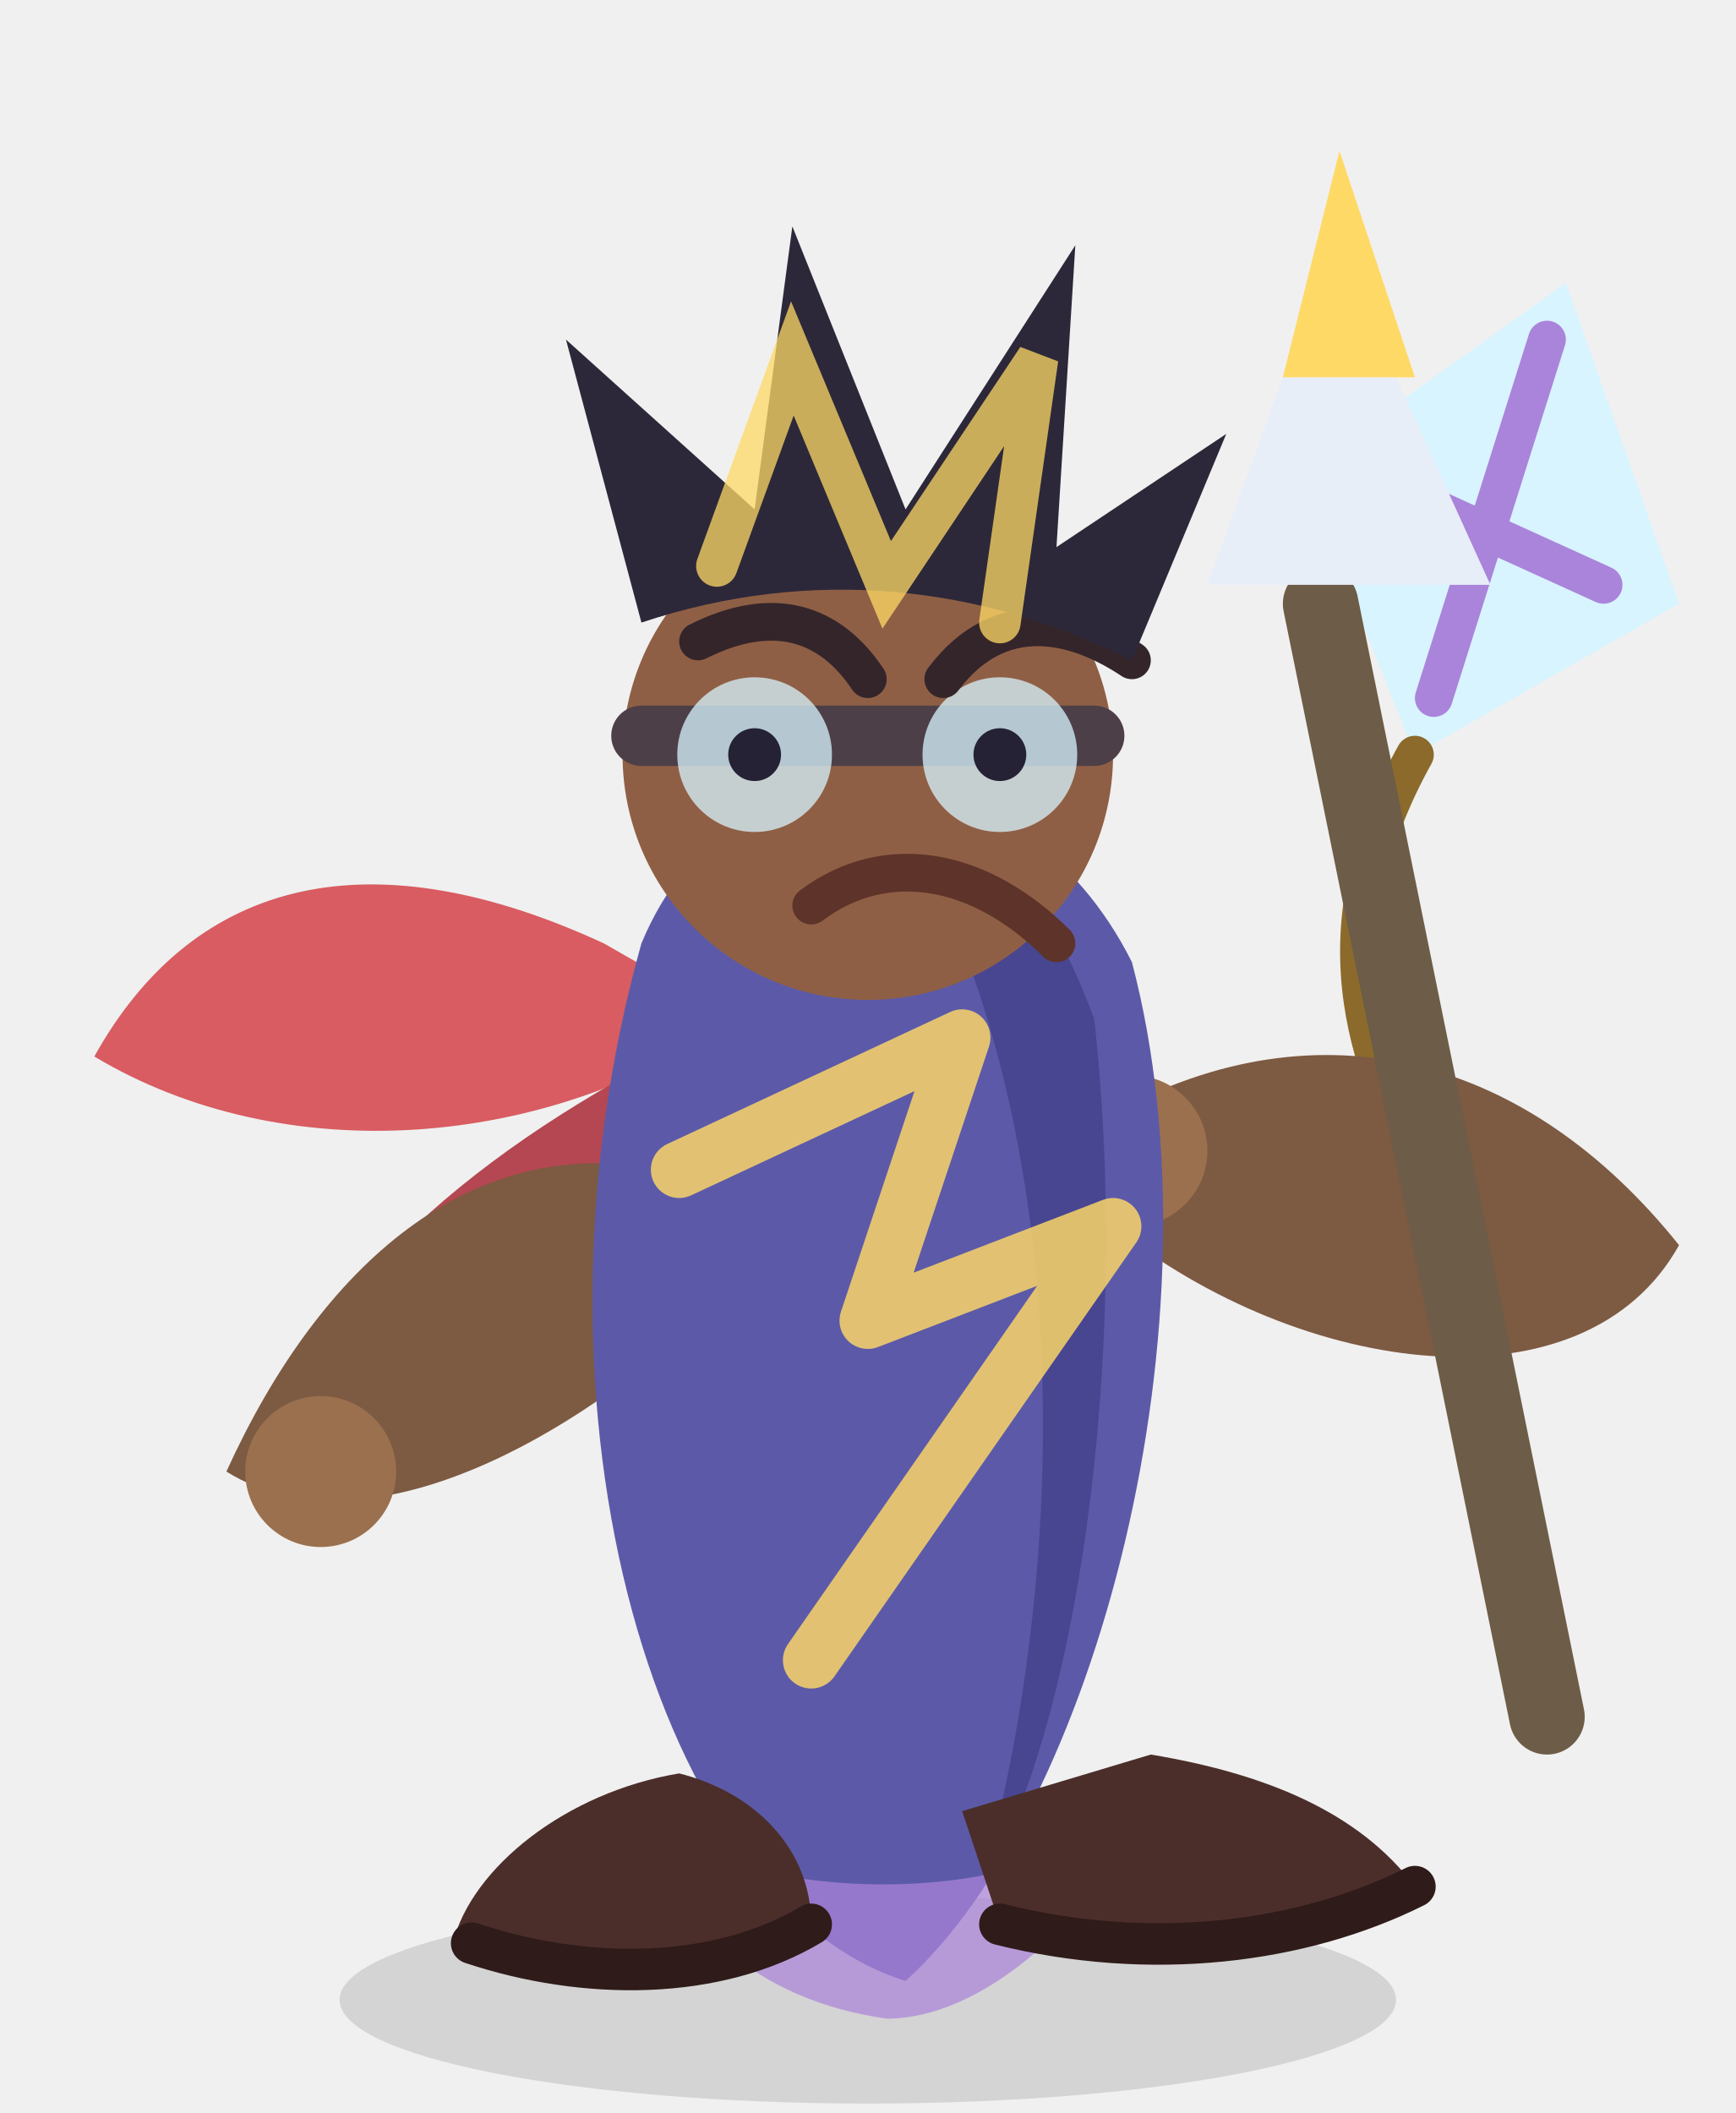
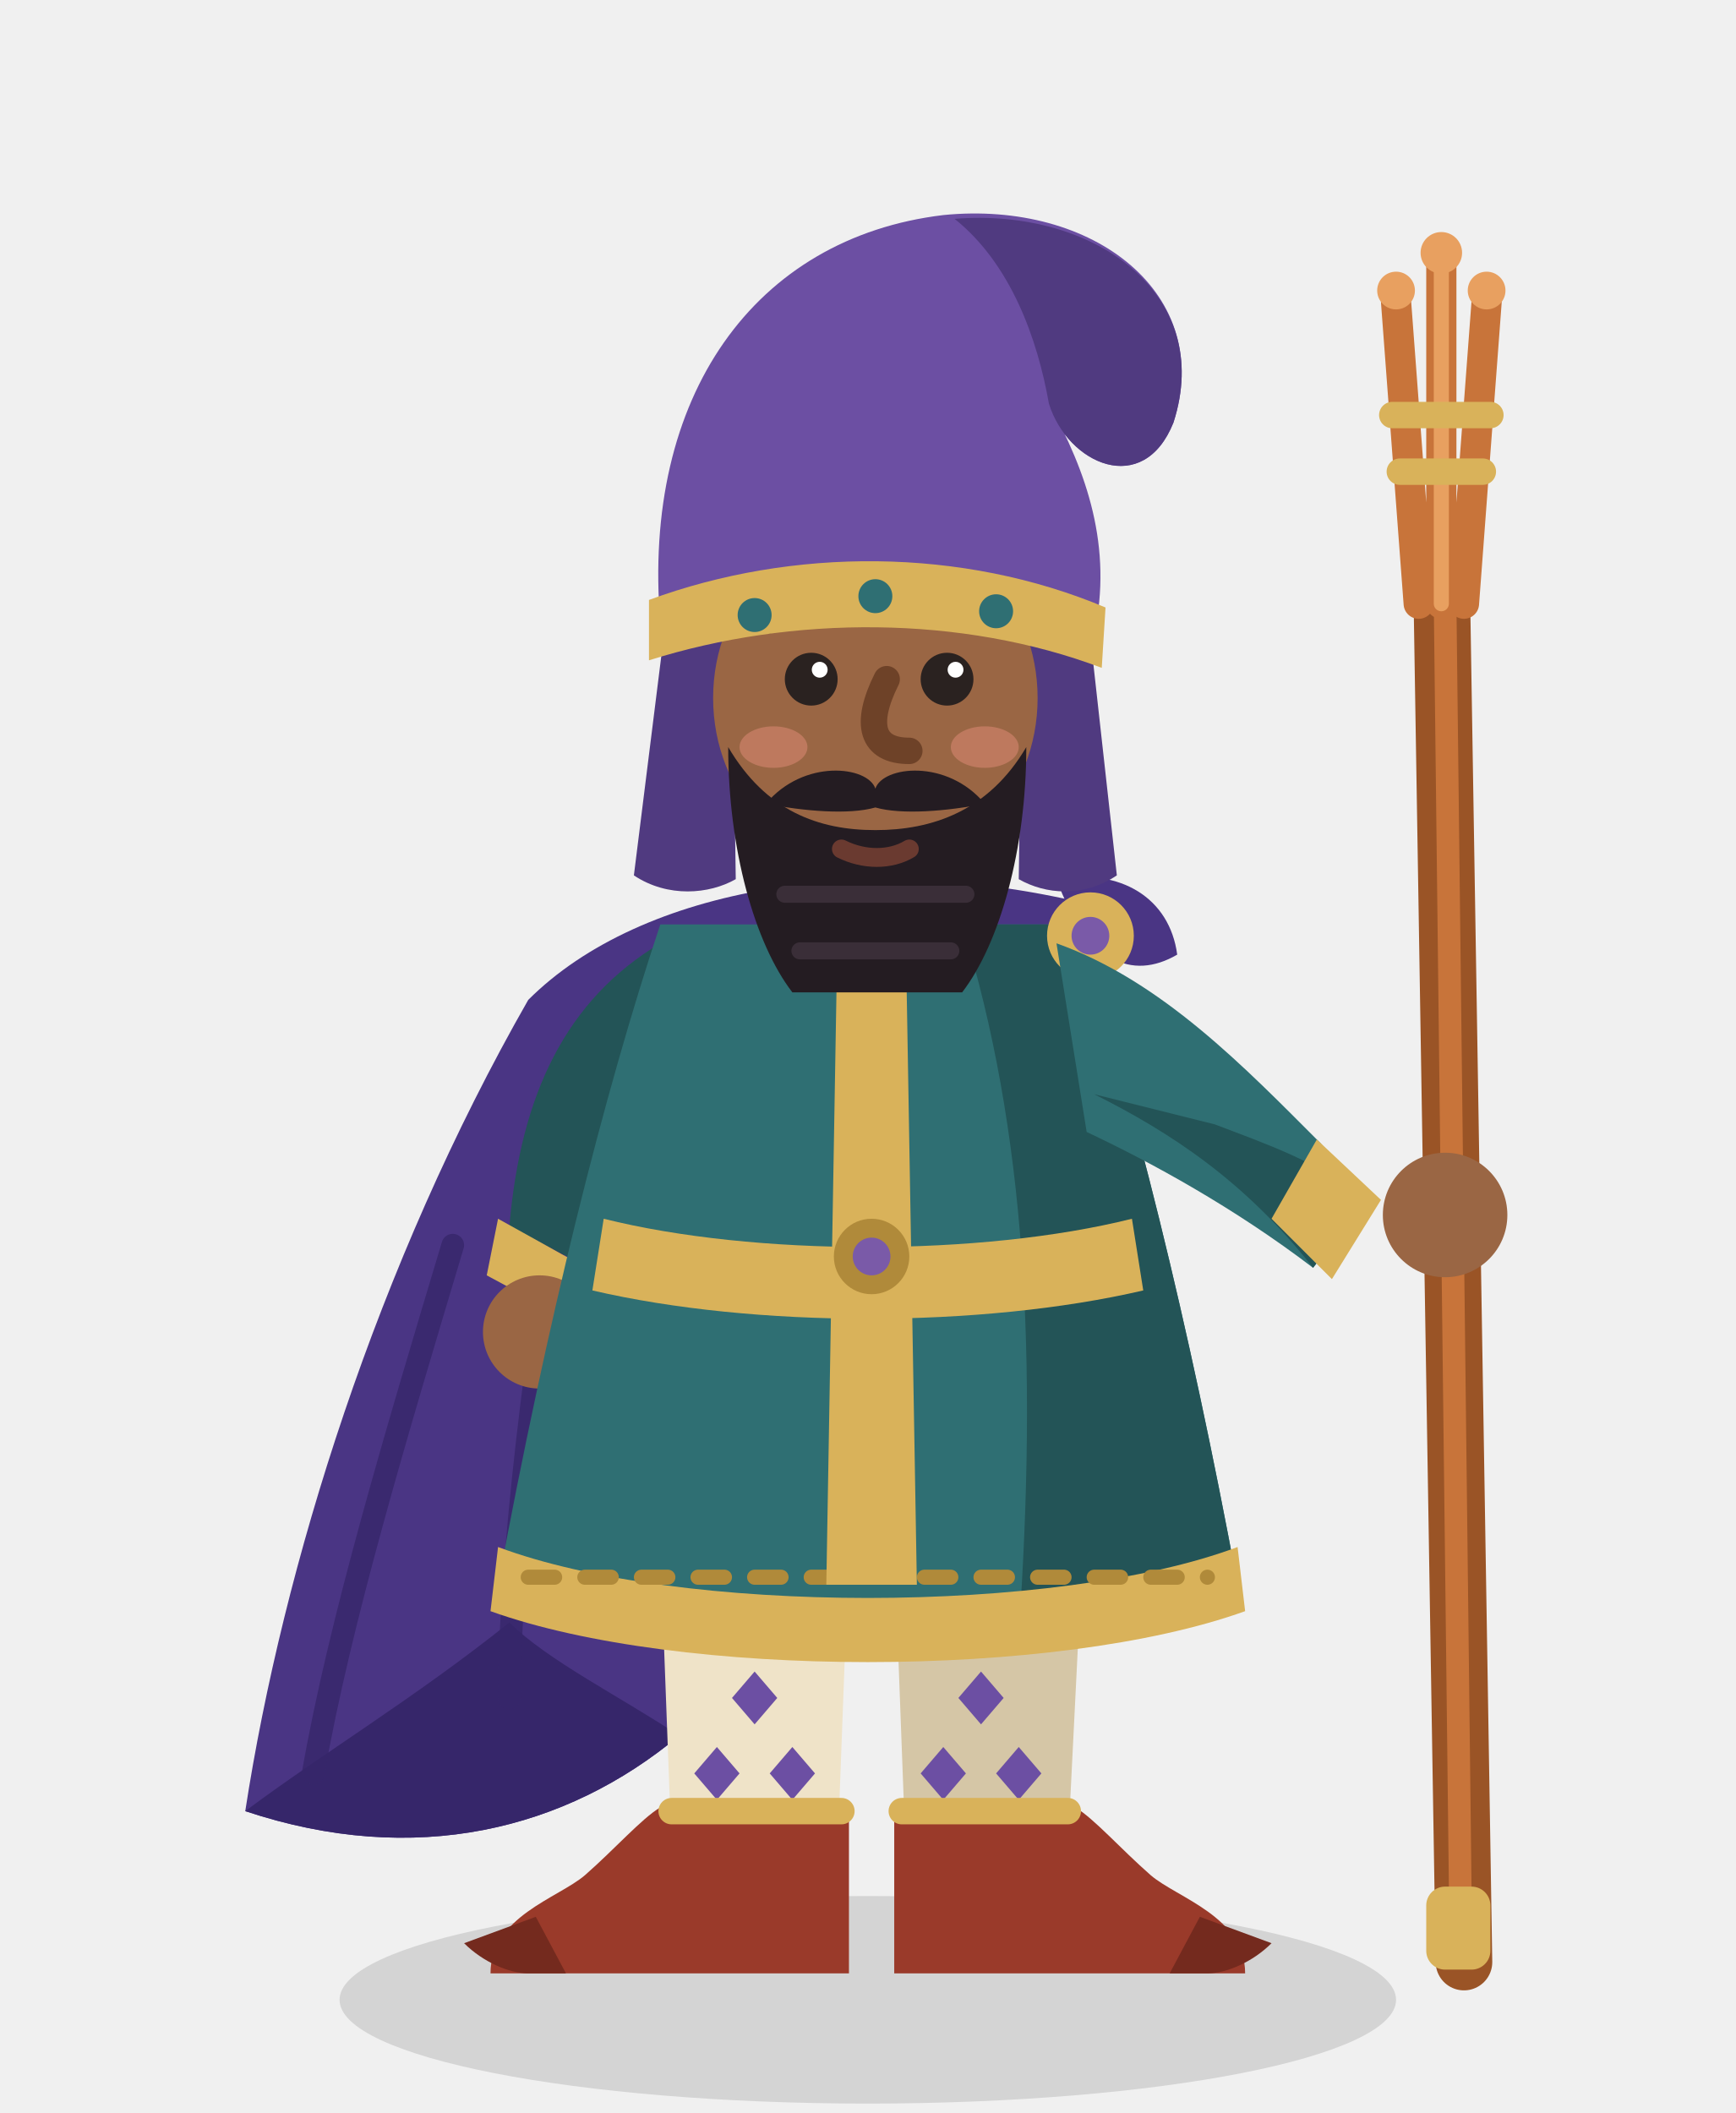
<svg xmlns="http://www.w3.org/2000/svg" width="92" height="112" viewBox="0 0 92 112">
-   <style>.body,.robe,.robeHem,.head,.hatHair,.staffArm,.offArm,.staff,.capeScarf,.familiar{transform-box:view-box}.body,.robe{transform-origin:46px 102px;animation:bodyBreathe 2.8s ease-in-out infinite}.head{transform-origin:46px 40px;animation:headNod 3.4s ease-in-out infinite}.hatHair{transform-origin:46px 28px;animation:hatSway 2.7s ease-in-out infinite}.staffArm,.staff{transform-origin:64px 62px;animation:staffIdle 2.4s ease-in-out infinite}.offArm{transform-origin:31px 61px;animation:offIdle 2.9s ease-in-out infinite}.capeScarf{transform-origin:44px 62px;animation:capeIdle 2s ease-in-out infinite}.familiar{transform-origin:20px 86px;animation:familiarBob 1.6s ease-in-out infinite}@keyframes bodyBreathe{0%,100%{transform:translateY(0) scale(1)}50%{transform:translateY(-1px) scale(1.015,.985)}}@keyframes headNod{0%,100%{transform:rotate(-1deg)}50%{transform:rotate(1.5deg) translateY(-.5px)}}@keyframes hatSway{0%,100%{transform:rotate(-2deg)}50%{transform:rotate(2deg)}}@keyframes staffIdle{0%,100%{transform:rotate(-2deg)}50%{transform:rotate(3deg)}}@keyframes offIdle{0%,100%{transform:rotate(1deg)}50%{transform:rotate(-3deg)}}@keyframes capeIdle{0%,100%{transform:skewX(-2deg)}50%{transform:skewX(3deg)}}@keyframes familiarBob{0%,100%{transform:translateY(0) rotate(-2deg)}50%{transform:translateY(-2px) rotate(3deg)}}@media (prefers-reduced-motion: reduce){.body,.robe,.robeHem,.head,.hatHair,.staffArm,.offArm,.staff,.capeScarf,.familiar{animation:none}}</style>
+   <style>.bd,.hd,.cl,.st,.ar,.cp{transform-box:view-box}.bd{transform-origin:46px 104px;animation:bdK 2.7s ease-in-out infinite}@keyframes bdK{0%,100%{transform:scale(1,1)}50%{transform:scale(1.012,.986)}}.hd{transform-origin:46px 47px;animation:hdK 3.4s ease-in-out infinite}@keyframes hdK{0%,100%{transform:rotate(-1.2deg)}50%{transform:rotate(1.4deg) translateY(-.4px)}}.cl{transform-origin:58px 49px;animation:clK 2.2s ease-in-out infinite}@keyframes clK{0%,100%{transform:skewX(-2deg)}50%{transform:skewX(3deg) rotate(1.5deg)}}.st{transform-origin:77px 64px;animation:stK 2.4s ease-in-out infinite}@keyframes stK{0%,100%{transform:rotate(-1.4deg)}50%{transform:rotate(1.8deg)}}.ar{transform-origin:77px 64px;animation:arK 2.4s ease-in-out infinite}@keyframes arK{0%,100%{transform:rotate(-1.4deg)}50%{transform:rotate(1.8deg)}}.cp{transform-origin:46px 33px;animation:cpK 2.6s ease-in-out infinite}@keyframes cpK{0%,100%{transform:rotate(-1.5deg)}50%{transform:rotate(1.5deg)}}@media (prefers-reduced-motion: reduce){.bd,.hd,.cl,.st,.ar,.cp{animation:none}}</style>
  <ellipse cx="46" cy="106" rx="28" ry="5.5" fill="#000000" opacity="0.12" />
-   <g class="familiar">
-     <path d="M69 25L83 15L89 32L75 40Z" fill="#d8f4ff" />
-     <path d="M74 26L85 31M82 18L76 37" stroke="#aa84da" stroke-width="2" stroke-linecap="round" />
-     <path d="M75 40C70 49 72 56 76 63" stroke="#8b6a2c" stroke-width="2" stroke-linecap="round" fill="none" />
+   <g class="cl">
+     <path d="M58 48C46 45 34 47 28 53C20 67 15 83 13 96C22 99 30 97 36 92C36 76 40 62 50 52Z" fill="#4a3584" />
+     <path d="M13 96C22 99 30 97 36 92C33 90 29 88 27 86C22 90 17 93 13 96Z" fill="#36266a" />
+     <path d="M24 66C21 76 18 86 16.6 94M30 62C28 74 27 84 27 90" stroke="#36266a" stroke-width="1.2" stroke-linecap="round" stroke-linejoin="round" fill="none" opacity="0.8" />
  </g>
-   <g class="capeScarf">
-     <path d="M32 50C19 44 10 47 5 56C15 62 29 61 39 54Z" fill="#d85c61" />
-     <path d="M37 55C25 61 17 68 13 78C27 78 39 69 45 58Z" fill="#b44752" />
+   <g class="st">
+     <path d="M76.4 30L77.6 104" stroke="#9a5426" stroke-width="3" stroke-linecap="round" stroke-linejoin="round" fill="none" />
+     <path d="M76.6 32L77.4 100" stroke="#c8743a" stroke-width="1.2" stroke-linecap="round" stroke-linejoin="round" fill="none" />
+     <rect x="75.6" y="100" width="3.4" height="4.4" rx="1" fill="#d9b25a" />
+     <path d="M74 16L75.2 32M76.4 14L76.4 32M78.8 16L77.6 32" stroke="#c8743a" stroke-width="1.6" stroke-linecap="round" stroke-linejoin="round" fill="none" />
+     <path d="M76.4 14L76.4 32" stroke="#e8a060" stroke-width="0.8" stroke-linecap="round" stroke-linejoin="round" fill="none" />
+     <path d="M73.8 22H79M74.2 25H78.6" stroke="#d9b25a" stroke-width="1.4" stroke-linecap="round" stroke-linejoin="round" fill="none" />
+     <circle cx="74" cy="15.4" r="1" fill="#e8a060" />
+     <circle cx="76.4" cy="13.4" r="1.1" fill="#e8a060" />
+     <circle cx="78.8" cy="15.4" r="1" fill="#e8a060" />
  </g>
-   <g class="staffArm staff">
-     <path d="M59 59C70 53 81 56 89 66C84 75 69 73 59 65Z" fill="#7d5a42" />
-     <path d="M70 32L82 91" stroke="#6d5c47" stroke-width="4" stroke-linecap="round" />
-     <path d="M64 31H79L74 20H68Z" fill="#e8eef8" />
-     <path d="M68 20L71 8L75 20" fill="#ffd966" />
-     <circle cx="60" cy="61" r="4" fill="#9b704e" />
-   </g>
-   <g class="offArm">
-     <path d="M35 62C25 60 17 67 12 78C20 83 33 75 41 66Z" fill="#7d5a42" />
-     <circle cx="17" cy="78" r="4" fill="#9b704e" />
-   </g>
-   <g class="body robe">
-     <path d="M34 50C39 38 54 39 60 51C65 70 58 96 48 105C35 101 27 75 34 50Z" fill="#5c5aa8" />
-     <path d="M47 42C57 58 57 82 52 100C57 92 60 72 58 54C55 46 51 42 47 42Z" fill="#403e88" opacity="0.72" />
-     <path d="M36 62L51 55L46 70L59 65L43 88" stroke="#ffd966" stroke-width="3" stroke-linecap="round" stroke-linejoin="round" fill="none" opacity="0.82" />
-     <g class="robeHem">
-       <path d="M33 96C39 101 56 102 62 94C58 102 52 107 47 107C40 106 36 102 33 96Z" fill="#aa84da" opacity="0.72" />
+   <path d="M35 82H45L44.4 98H35.6Z" fill="#efe3c8" />
+   <path d="M47.4 82H57.4L56.6 98H48Z" fill="#d5c6a6" />
+   <path d="M38 84.6L39.2 86L38 87.4L36.8 86Z" fill="#6c4fa3" />
+   <path d="M42 84.6L43.2 86L42 87.4L40.8 86Z" fill="#6c4fa3" />
+   <path d="M40 88.6L41.2 90L40 91.4L38.8 90Z" fill="#6c4fa3" />
+   <path d="M38 92.6L39.2 94L38 95.4L36.8 94Z" fill="#6c4fa3" />
+   <path d="M42 92.6L43.2 94L42 95.4L40.8 94Z" fill="#6c4fa3" />
+   <path d="M50 84.6L51.2 86L50 87.4L48.8 86Z" fill="#6c4fa3" />
+   <path d="M54 84.6L55.2 86L54 87.4L52.8 86Z" fill="#6c4fa3" />
+   <path d="M52 88.6L53.2 90L52 91.4L50.8 90Z" fill="#6c4fa3" />
+   <path d="M50 92.6L51.2 94L50 95.4L48.8 94Z" fill="#6c4fa3" />
+   <path d="M54 92.6L55.2 94L54 95.4L52.8 94Z" fill="#6c4fa3" />
+   <path d="M26 104.6C26 101.6 29.6 100.6 31 99.4C32.6 98 34 96.4 35 95.8H45V104.6Z" fill="#9a3a2a" />
+   <path d="M24.6 103C25.6 104 27 104.6 28 104.6H30L28.4 101.6Z" fill="#742a1e" />
+   <path d="M66 104.6C66 101.6 62.4 100.6 61 99.4C59.4 98 58 96.4 57 95.8H47.4V104.6Z" fill="#9a3a2a" />
+   <path d="M67.4 103C66.4 104 65 104.6 64 104.6H62L63.6 101.6Z" fill="#742a1e" />
+   <path d="M35.6 96H44.6M47.8 96H56.6" stroke="#d9b25a" stroke-width="1.4" stroke-linecap="round" stroke-linejoin="round" fill="none" />
+   <g class="bd">
+     <path d="M35 50C30 53 27.6 58 27 65L31.6 67.4C32.4 61 34.6 56 38 53Z" fill="#235457" />
+     <path d="M26.4 64.6L31.8 67.6L31 70.4L25.8 67.6Z" fill="#d9b25a" />
+     <circle cx="28.6" cy="70.6" r="3" fill="#9a6644" />
+     <path d="M35 49H57C60 58 63 70 65.6 84C56 87.6 36 87.6 26.4 84C29 70 32 58 35 49Z" fill="#2f6f73" />
+     <path d="M51 49H57C60 58 63 70 65.6 84C61.6 85.4 57.6 86.2 54 86.6C55 72 54.4 60 51 49Z" fill="#235457" />
+     <path d="M26.4 82C36 85.6 56 85.6 65.6 82L66 85.4C56 89 36 89 26 85.4Z" fill="#d9b25a" />
+     <path d="M28 83.6H64" stroke="#b08a3a" stroke-width="0.8" stroke-linecap="round" stroke-linejoin="round" fill="none" stroke-dasharray="1.4 1.6" />
+     <path d="M44.4 49H48L48.6 84H43.8Z" fill="#d9b25a" />
+     <path d="M32 64.6C40 66.6 52 66.6 60 64.6L60.6 68.4C52 70.4 40 70.4 31.4 68.4Z" fill="#d9b25a" />
+     <circle cx="46.2" cy="66.6" r="2" fill="#b08a3a" />
+     <circle cx="46.2" cy="66.6" r="1" fill="#7a5aa8" />
+     <path d="M56 46.6C59.4 46 62 47.6 62.4 50.6C60 52 57.6 51 56 46.6Z" fill="#4a3584" />
+     <circle cx="57.8" cy="49.6" r="2.3" fill="#d9b25a" />
+     <circle cx="57.8" cy="49.6" r="1" fill="#7a5aa8" />
+     <g class="ar">
+       <path d="M56 50C61.6 52 66 56.6 70 60.6L72.4 63.6L69.6 67.2C65.4 64 61 61.6 57.6 60Z" fill="#2f6f73" />
+       <path d="M58 58C62 60 66 62.6 69.6 67.2L72.4 63.6C70 61.6 67 60.6 64.4 59.6Z" fill="#235457" />
+       <path d="M69.8 60.4L73.2 63.6L70.6 67.8L67.4 64.6Z" fill="#d9b25a" />
+       <circle cx="76.6" cy="64.4" r="3.3" fill="#9a6644" />
+     </g>
+     <g class="hd">
+       <path d="M35.4 32L33.6 46.4C35.4 47.6 37.6 47.4 39 46.6L38.8 33Z" fill="#503a80" />
+       <path d="M57.6 32L59.2 46.4C57.4 47.6 55.4 47.4 54 46.6L54.2 33Z" fill="#503a80" />
+       <ellipse cx="46.4" cy="37" rx="8.6" ry="9.2" fill="#9a6644" />
+       <ellipse cx="41" cy="39.6" rx="1.8" ry="1.1" fill="#e8907e" opacity="0.45" />
+       <ellipse cx="52.2" cy="39.6" rx="1.8" ry="1.1" fill="#e8907e" opacity="0.45" />
+       <circle cx="43" cy="36" r="1.4" fill="#2a2220" />
+       <circle cx="50.2" cy="36" r="1.4" fill="#2a2220" />
+       <circle cx="43.45" cy="35.5" r="0.42" fill="#ffffff" />
+       <circle cx="50.65" cy="35.5" r="0.42" fill="#ffffff" />
+       <path d="M40.6 32.6C42 31.6 43.8 31.4 45.2 32M48.2 32C49.6 31.4 51.4 31.6 52.8 32.6" stroke="#241c22" stroke-width="2" stroke-linecap="round" stroke-linejoin="round" fill="none" />
+       <path d="M47 36C45.8 38.4 46.2 39.8 48.2 39.8" stroke="#6e4228" stroke-width="1.4" stroke-linecap="round" stroke-linejoin="round" fill="none" />
+       <path d="M38.6 39.6C38.6 45 40 50 42 52.6H51C53 50 54.4 45 54.4 39.6C52.4 43 49.4 44 46.4 44C43.4 44 40.6 43 38.6 39.6Z" fill="#241c22" />
+       <path d="M41.6 47.4H51.2M42.4 50.4H50.4" stroke="#3a2e38" stroke-width="0.9" stroke-linecap="round" stroke-linejoin="round" fill="none" />
+       <path d="M44.6 45C45.8 45.6 47.2 45.6 48.2 45" stroke="#6a3a30" stroke-width="1" stroke-linecap="round" stroke-linejoin="round" fill="none" />
+       <path d="M40.6 42.6C42.6 40.2 46 40.6 46.4 41.8C46.8 40.6 50.2 40.2 52.2 42.6C50.2 43 47.8 43.2 46.4 42.8C45 43.2 42.6 43 40.6 42.6Z" fill="#241c22" />
+       <g class="cp">
+         <path d="M35 33C34 21 40 12.6 50 11.4C58 10.6 64.4 15.6 62.2 22.4C60.6 26.4 56.6 24.6 55.6 21.4C57.6 25 59 29 58 33.6C50 30.6 42 30.6 35 33Z" fill="#6c4fa3" />
+         <path d="M50.6 11.6C58 11 64.4 15.6 62.2 22.4C60.6 26.4 56.6 24.6 55.6 21.4C55 18 53.6 14 50.6 11.6Z" fill="#503a80" />
+         <path d="M34.4 31.8C42 29 51 29 58.6 32.2L58.4 35.4C51 32.6 42 32.6 34.4 35Z" fill="#d9b25a" />
+         <circle cx="40" cy="32.6" r="0.9" fill="#2f6f73" />
+         <circle cx="46.4" cy="31.6" r="0.9" fill="#2f6f73" />
+         <circle cx="52.8" cy="32.4" r="0.9" fill="#2f6f73" />
+       </g>
    </g>
  </g>
-   <g class="robeHem">
-     <path d="M36 94C40 95 43 98 43 102C38 106 30 106 24 103C25 99 30 95 36 94Z" fill="#4b2e2a" />
-     <path d="M51 96L61 93C67 94 72 96 75 100C70 104 60 105 53 102Z" fill="#4b2e2a" />
-     <path d="M25 103C31 105 38 105 43 102M53 102C61 104 69 103 75 100" stroke="#2f1b19" stroke-width="2.2" stroke-linecap="round" fill="none" />
-   </g>
-   <g class="head">
-     <circle cx="46" cy="40" r="13" fill="#8f5f45" />
-     <path d="M34 39H58" stroke="#4d3f47" stroke-width="3.2" stroke-linecap="round" />
-     <circle cx="40" cy="40" r="4.1" fill="#d8f4ff" opacity="0.75" />
-     <circle cx="53" cy="40" r="4.1" fill="#d8f4ff" opacity="0.75" />
-     <circle cx="40" cy="40" r="1.4" fill="#242234" />
-     <circle cx="53" cy="40" r="1.4" fill="#242234" />
-     <path d="M37 34C41 32 44 33 46 36M50 36C53 32 57 33 60 35" stroke="#34252b" stroke-width="2" stroke-linecap="round" fill="none" />
-     <path d="M43 48C47 45 52 46 56 50" stroke="#5e3329" stroke-width="2" stroke-linecap="round" fill="none" />
-   </g>
-   <g class="hatHair">
-     <path d="M34 33L30 18L40 27L42 12L48 27L57 13L56 29L65 23L60 35C52 31 43 30 34 33Z" fill="#2d2839" />
-     <path d="M38 30L42 19L47 31L55 19L53 33" stroke="#ffd966" stroke-width="2.2" stroke-linecap="round" fill="none" opacity="0.75" />
-   </g>
</svg>
